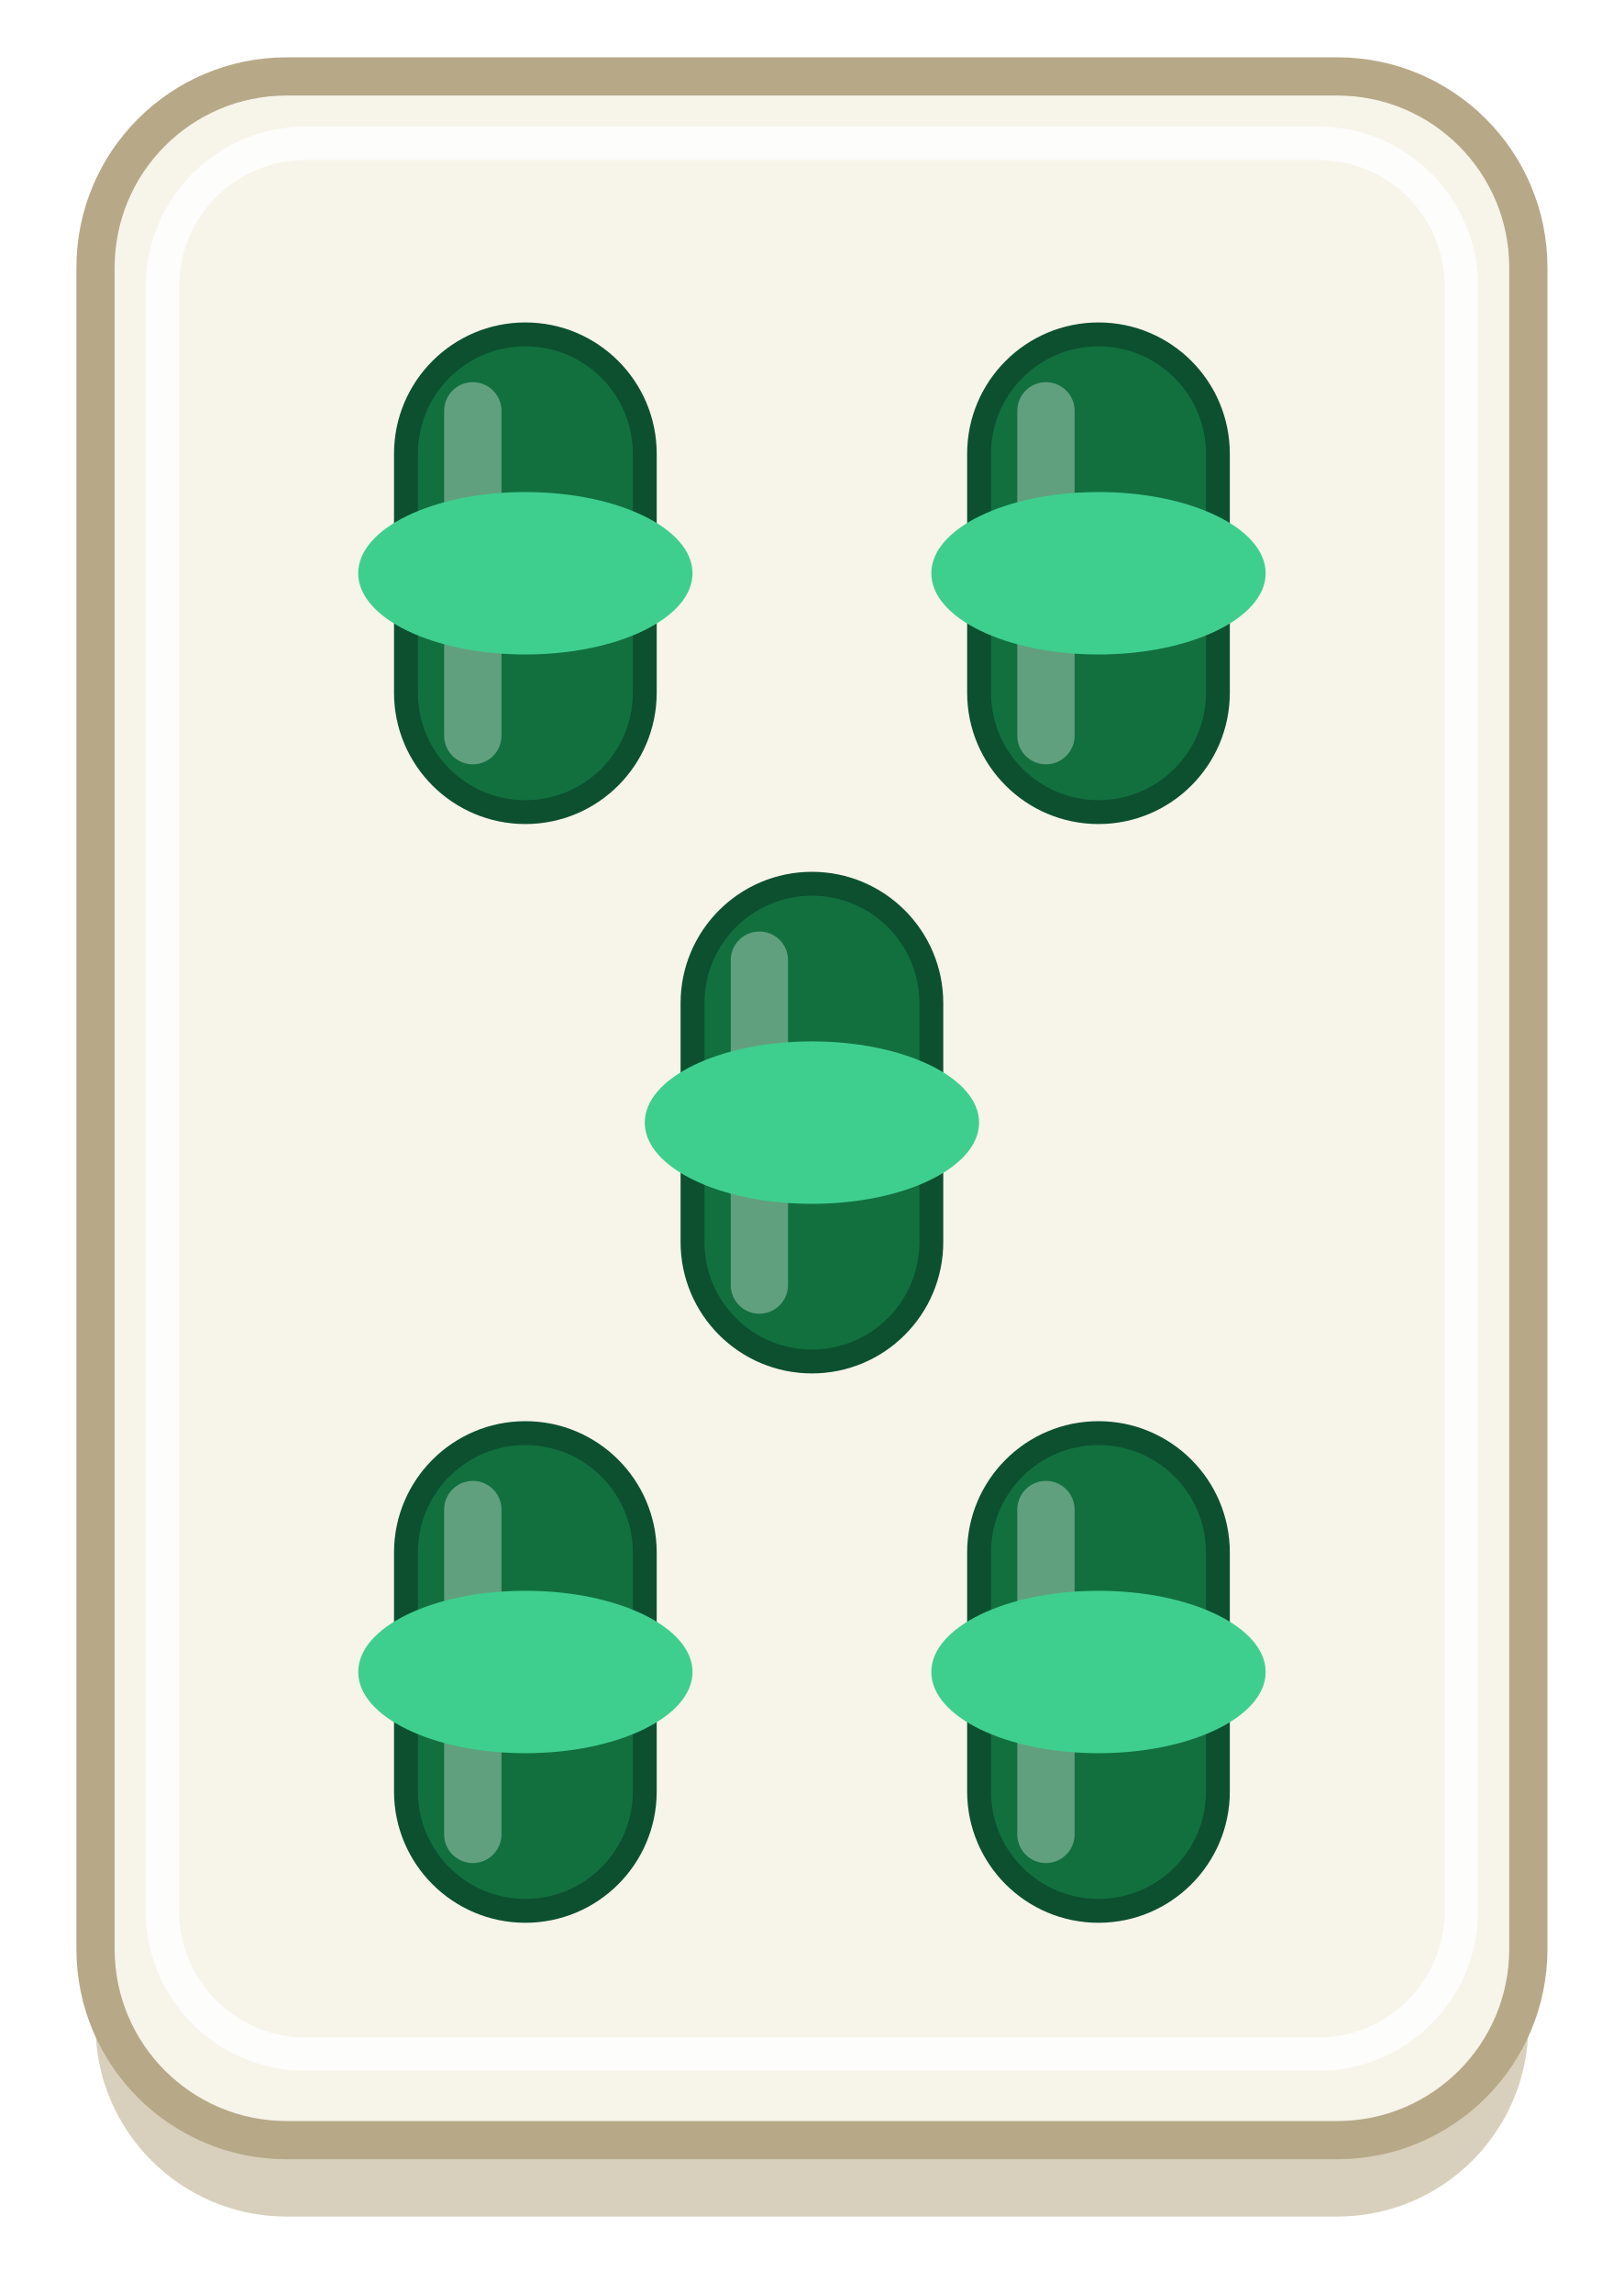
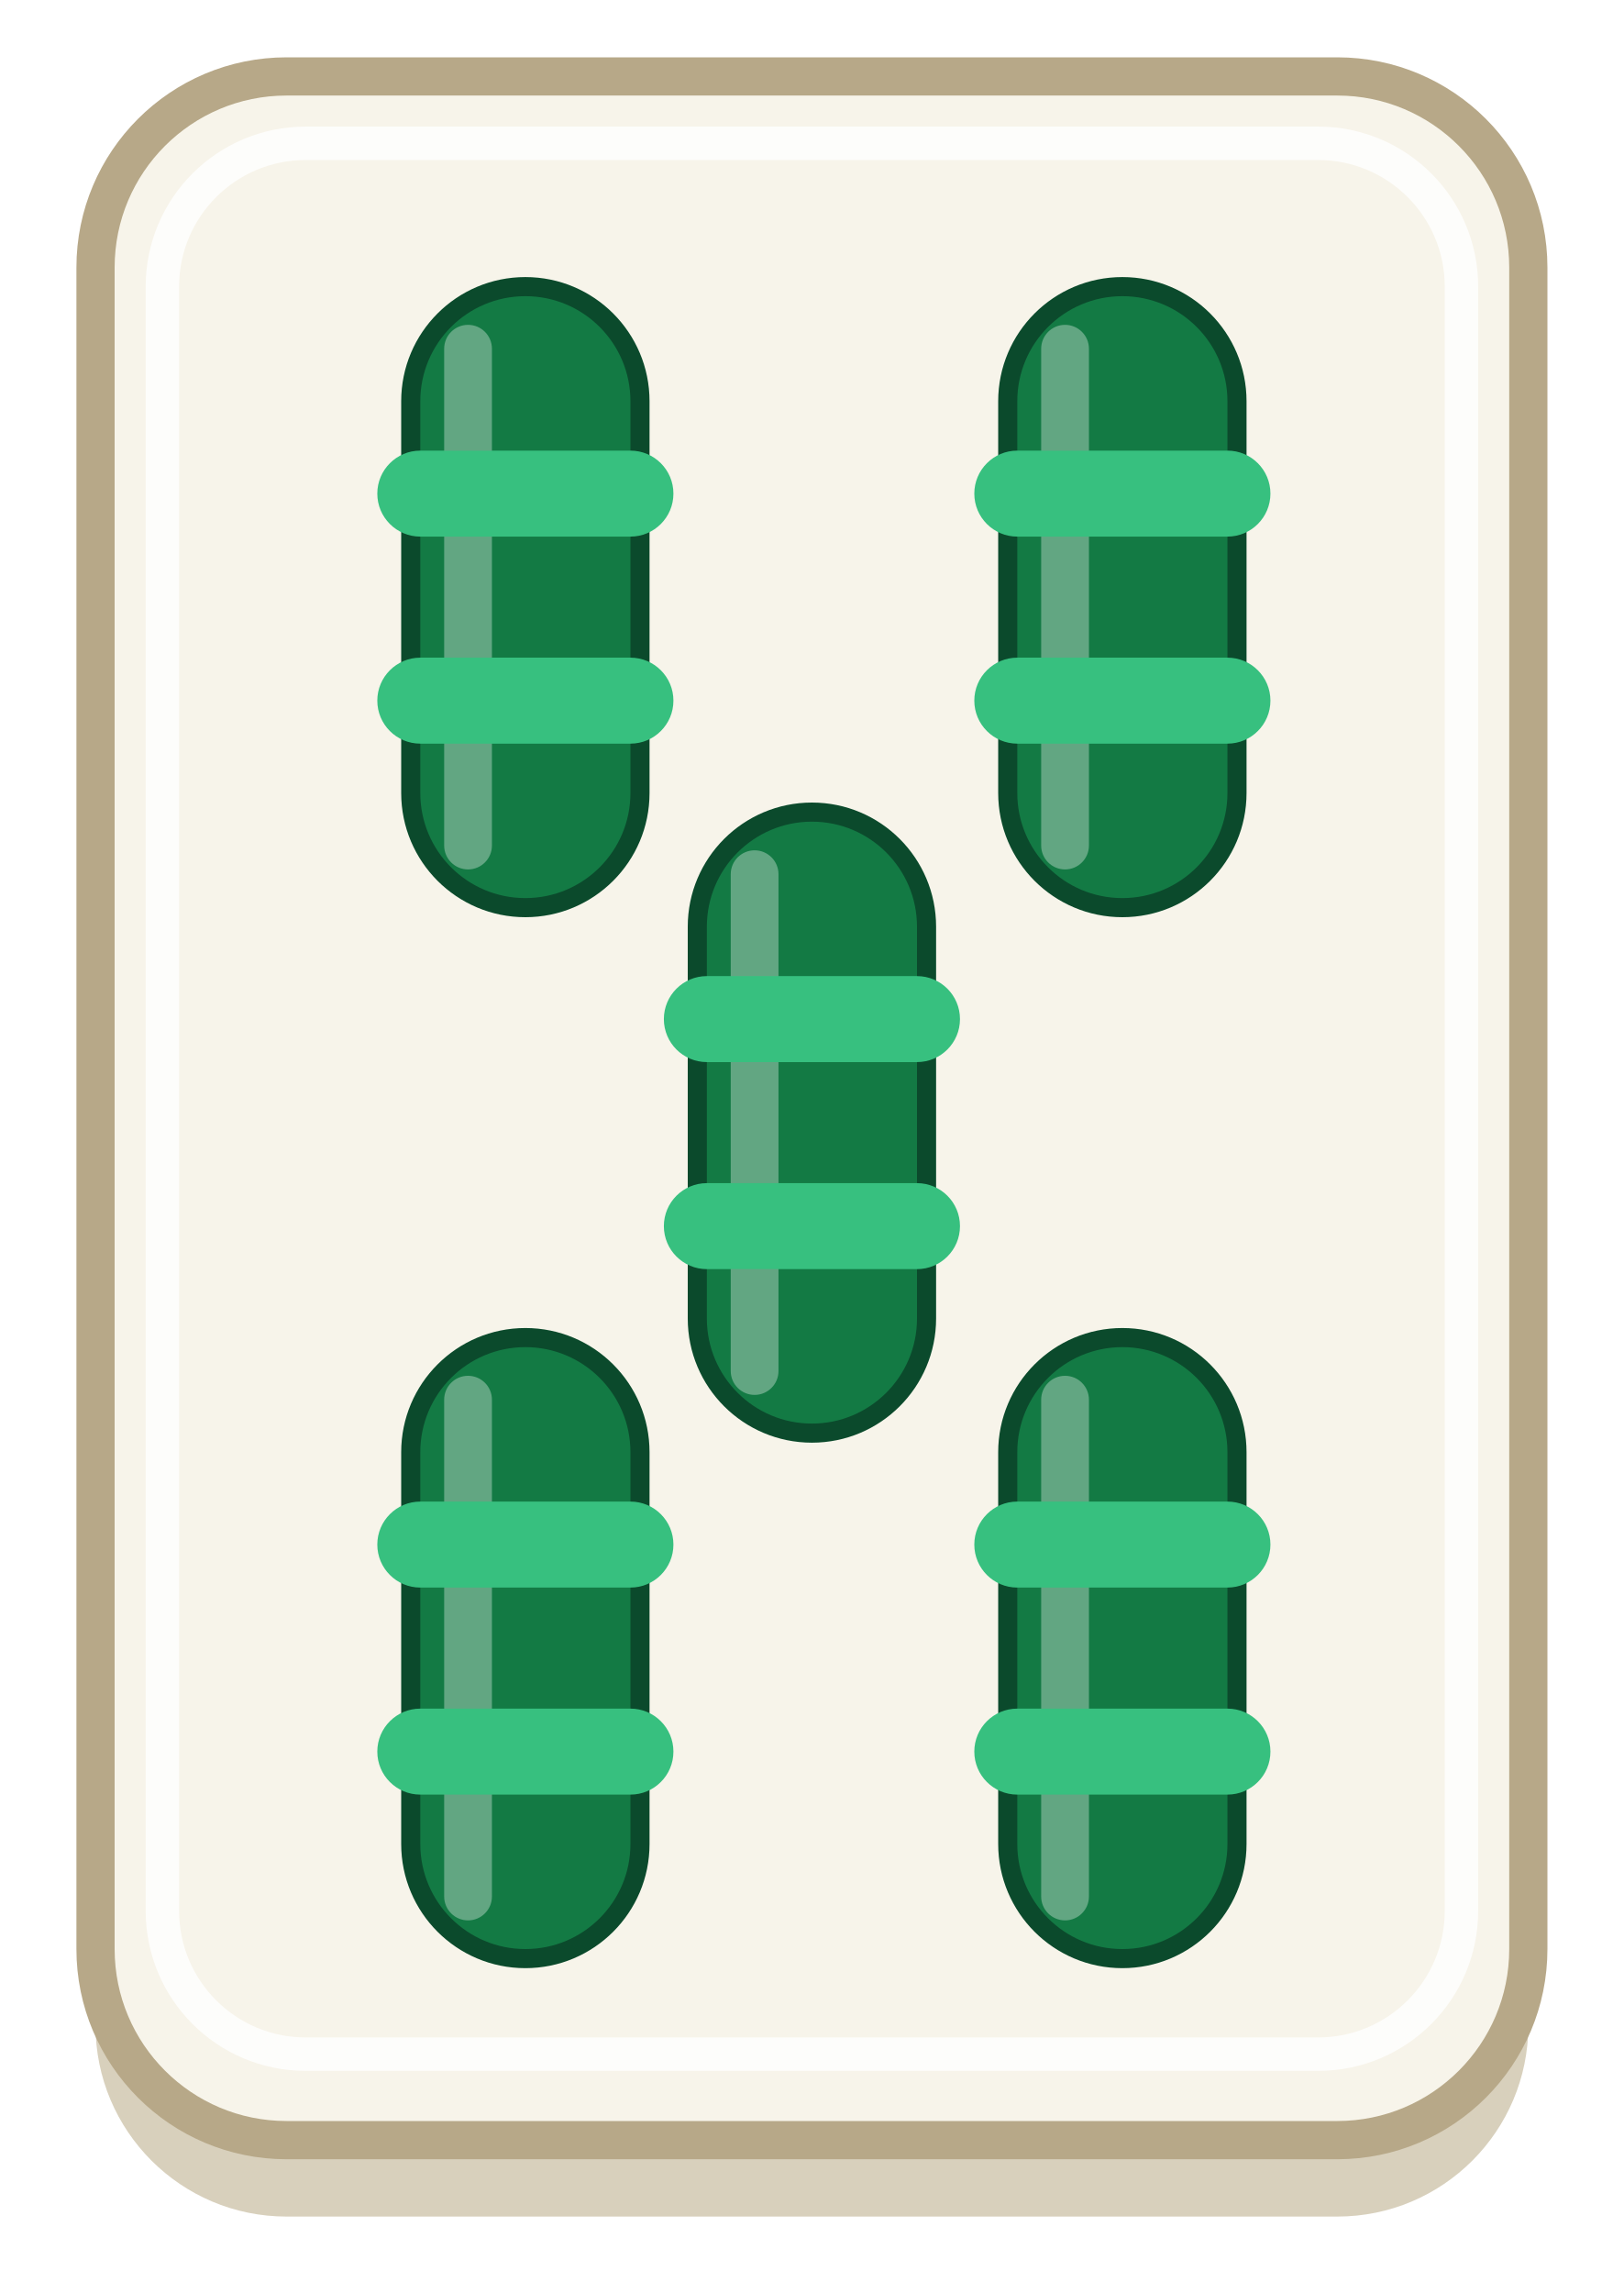
<svg xmlns="http://www.w3.org/2000/svg" viewBox="0 0 34 48">
  <rect x="2.4" y="3" width="29.6" height="43" rx="4" fill="#0000001f" />
  <rect x="2" y="2.4" width="30" height="44" rx="4" fill="#d8d0bc" />
  <rect x="2" y="1.6" width="30" height="43.2" rx="4" fill="#f7f4ea" stroke="#b7a888" stroke-width="0.8" />
  <rect x="3.4" y="3" width="27.2" height="40" rx="3" fill="none" stroke="#ffffffcc" stroke-width="0.7" />
-   <rect x="8.5" y="7" width="5" height="10" rx="2.5" fill="#12703f" stroke="#0c5030" stroke-width="0.5" />
-   <rect x="9.3" y="8" width="1.2" height="8" rx="0.6" fill="#ffffff55" />
-   <ellipse cx="11" cy="12" rx="3.5" ry="1.7" fill="#3ecf8e" />
-   <rect x="20.5" y="7" width="5" height="10" rx="2.5" fill="#12703f" stroke="#0c5030" stroke-width="0.5" />
-   <rect x="21.3" y="8" width="1.2" height="8" rx="0.6" fill="#ffffff55" />
-   <ellipse cx="23" cy="12" rx="3.5" ry="1.7" fill="#3ecf8e" />
-   <rect x="14.5" y="18.5" width="5" height="10" rx="2.5" fill="#12703f" stroke="#0c5030" stroke-width="0.5" />
-   <rect x="15.3" y="19.5" width="1.2" height="8" rx="0.6" fill="#ffffff55" />
-   <ellipse cx="17" cy="23.5" rx="3.5" ry="1.7" fill="#3ecf8e" />
-   <rect x="8.5" y="30" width="5" height="10" rx="2.5" fill="#12703f" stroke="#0c5030" stroke-width="0.5" />
-   <rect x="9.3" y="31" width="1.2" height="8" rx="0.6" fill="#ffffff55" />
-   <ellipse cx="11" cy="35" rx="3.5" ry="1.7" fill="#3ecf8e" />
-   <rect x="20.5" y="30" width="5" height="10" rx="2.5" fill="#12703f" stroke="#0c5030" stroke-width="0.5" />
-   <rect x="21.3" y="31" width="1.2" height="8" rx="0.6" fill="#ffffff55" />
-   <ellipse cx="23" cy="35" rx="3.5" ry="1.7" fill="#3ecf8e" />
+   <rect x="8.6" y="6" width="4.8" height="13" rx="2.4" fill="#137a44" stroke="#0b4a2c" stroke-width="0.4" />
+   <rect x="9.3" y="6.8" width="1" height="11.4" rx="0.5" fill="#ffffff55" />
+   <rect x="7.9" y="9.433" width="6.2" height="1.8" rx="0.9" fill="#37c07f" />
+   <rect x="7.9" y="13.767" width="6.2" height="1.8" rx="0.9" fill="#37c07f" />
+   <rect x="21.1" y="6" width="4.8" height="13" rx="2.4" fill="#137a44" stroke="#0b4a2c" stroke-width="0.4" />
+   <rect x="21.8" y="6.8" width="1" height="11.4" rx="0.5" fill="#ffffff55" />
+   <rect x="20.4" y="9.433" width="6.2" height="1.8" rx="0.9" fill="#37c07f" />
+   <rect x="20.4" y="13.767" width="6.2" height="1.8" rx="0.9" fill="#37c07f" />
+   <rect x="14.6" y="17" width="4.8" height="13" rx="2.4" fill="#137a44" stroke="#0b4a2c" stroke-width="0.4" />
+   <rect x="15.3" y="17.8" width="1" height="11.4" rx="0.5" fill="#ffffff55" />
+   <rect x="13.9" y="20.433" width="6.2" height="1.8" rx="0.9" fill="#37c07f" />
+   <rect x="13.9" y="24.767" width="6.2" height="1.8" rx="0.9" fill="#37c07f" />
+   <rect x="8.6" y="28" width="4.8" height="13" rx="2.4" fill="#137a44" stroke="#0b4a2c" stroke-width="0.4" />
+   <rect x="9.3" y="28.8" width="1" height="11.4" rx="0.5" fill="#ffffff55" />
+   <rect x="7.9" y="31.433" width="6.2" height="1.8" rx="0.9" fill="#37c07f" />
+   <rect x="7.9" y="35.767" width="6.2" height="1.8" rx="0.9" fill="#37c07f" />
+   <rect x="21.1" y="28" width="4.8" height="13" rx="2.4" fill="#137a44" stroke="#0b4a2c" stroke-width="0.4" />
+   <rect x="21.8" y="28.8" width="1" height="11.4" rx="0.5" fill="#ffffff55" />
+   <rect x="20.4" y="31.433" width="6.2" height="1.8" rx="0.9" fill="#37c07f" />
+   <rect x="20.4" y="35.767" width="6.2" height="1.8" rx="0.9" fill="#37c07f" />
</svg>
